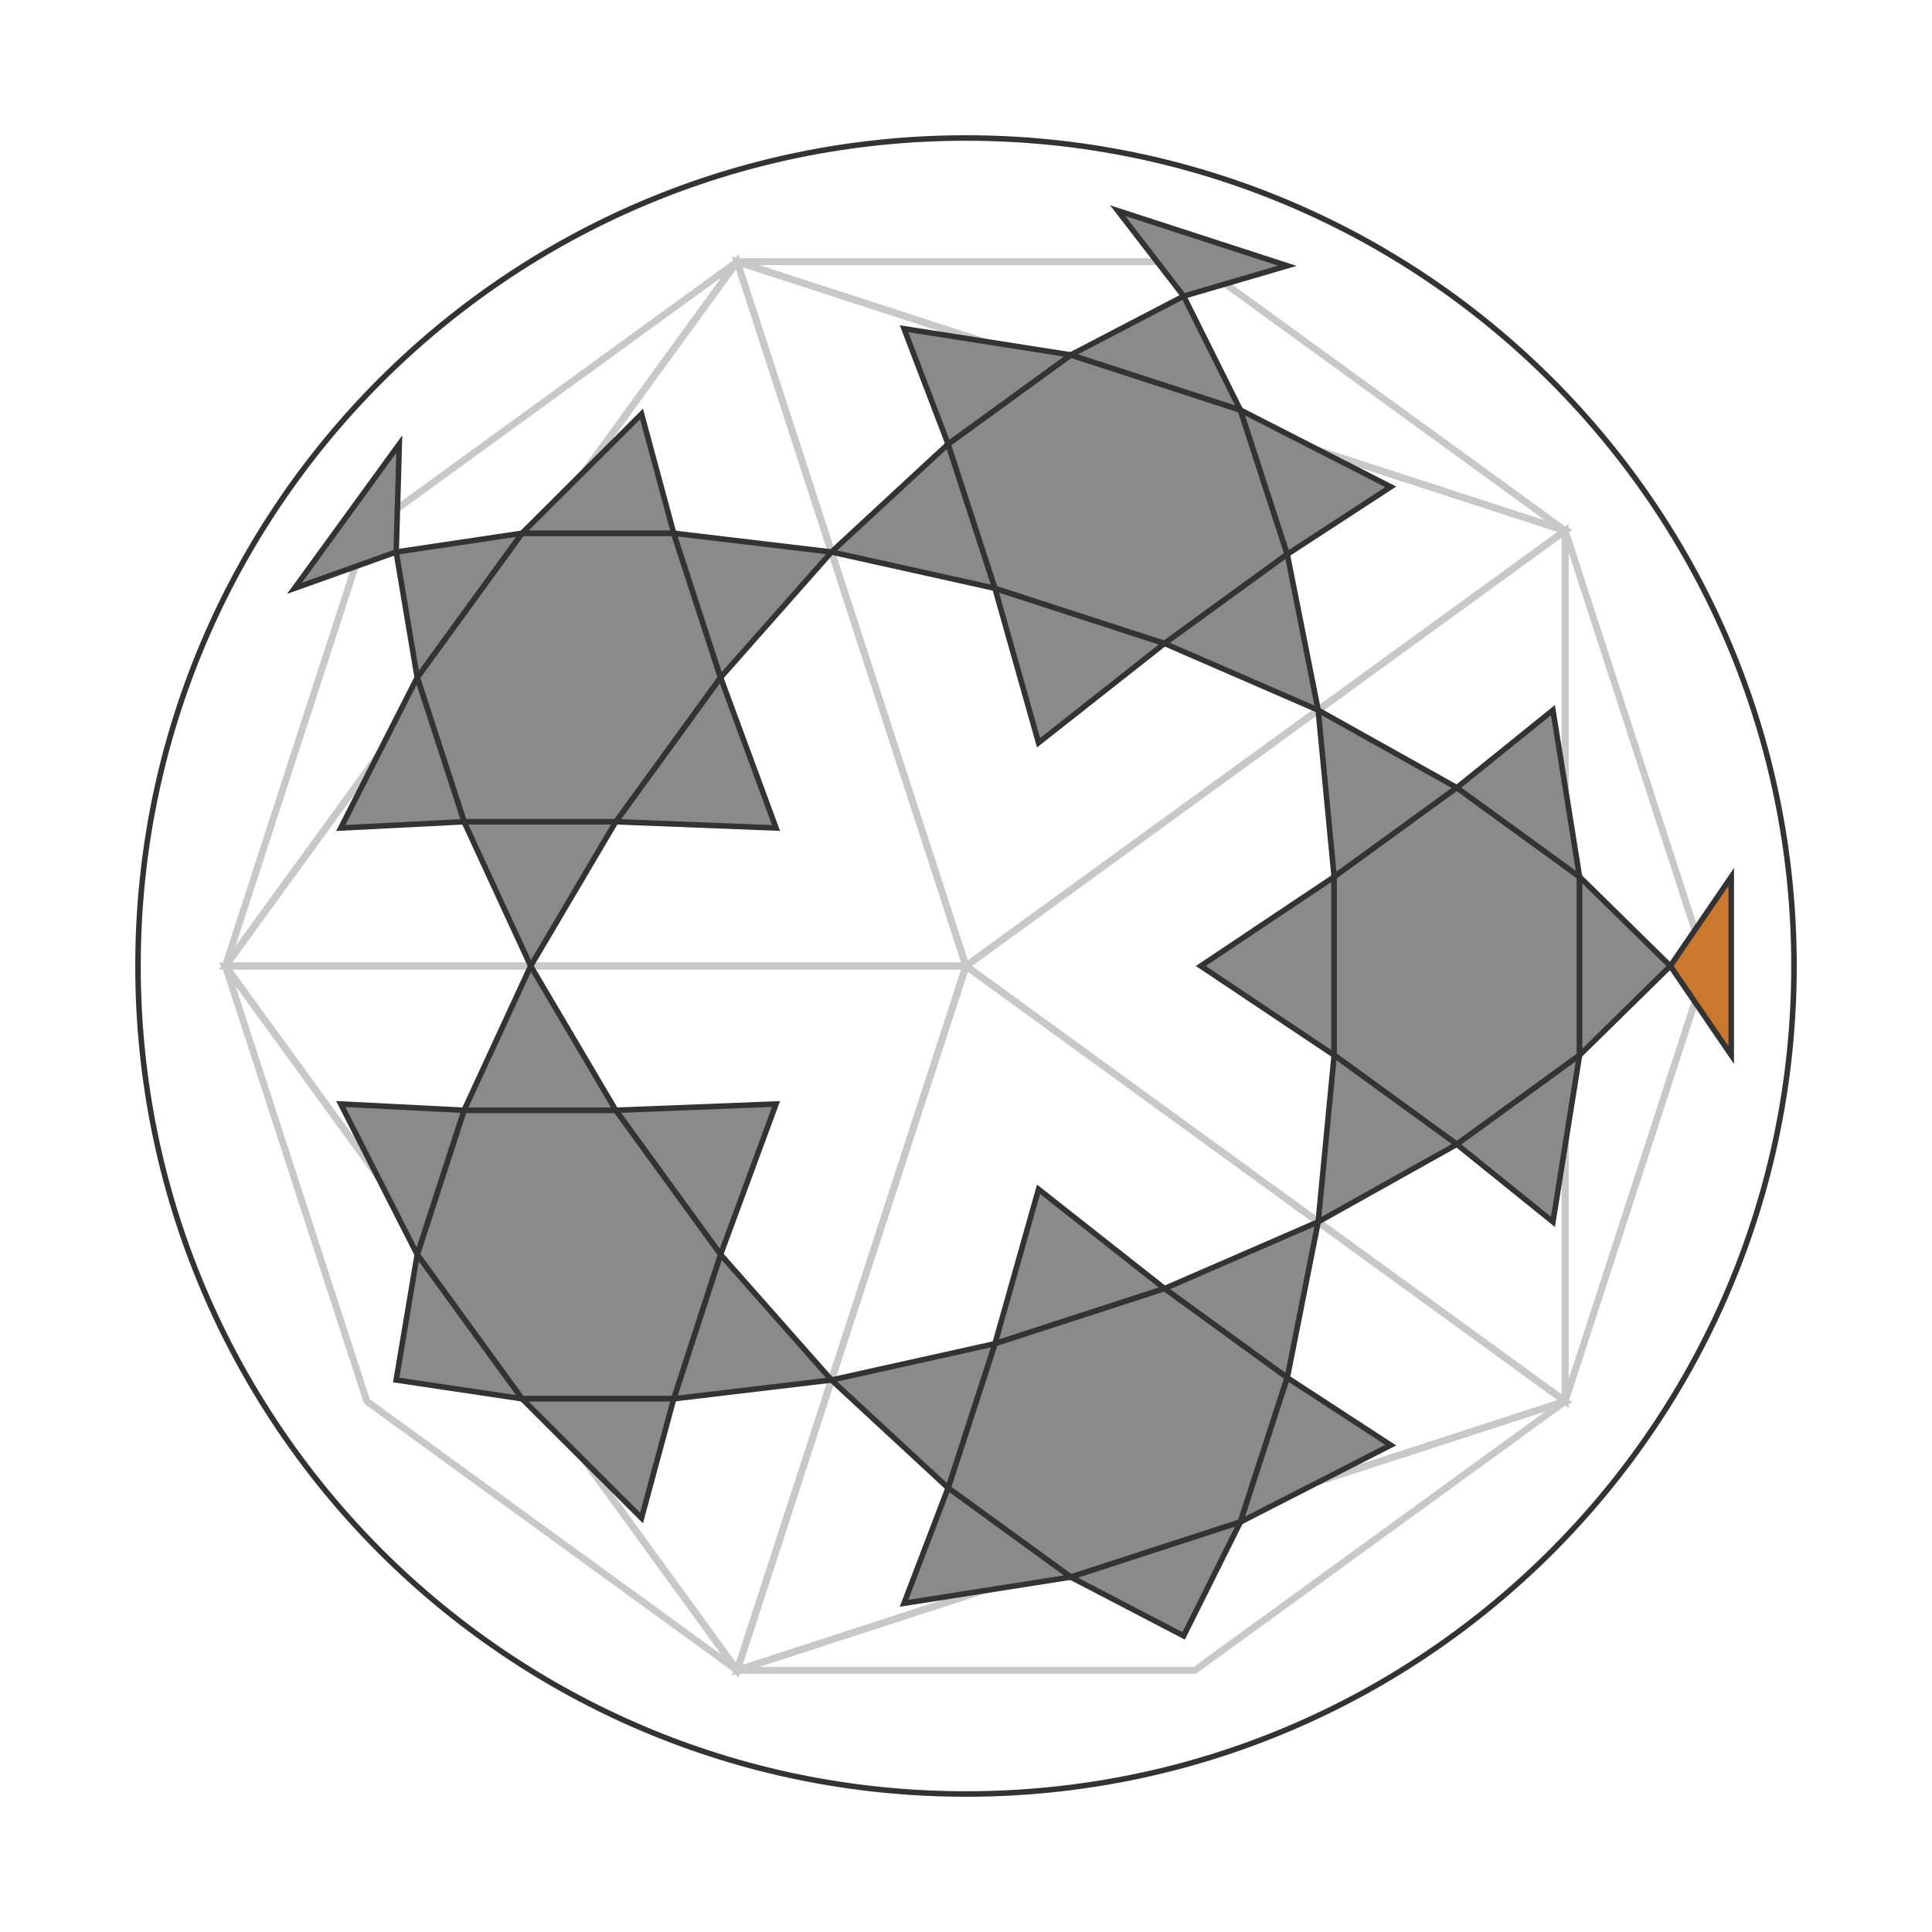
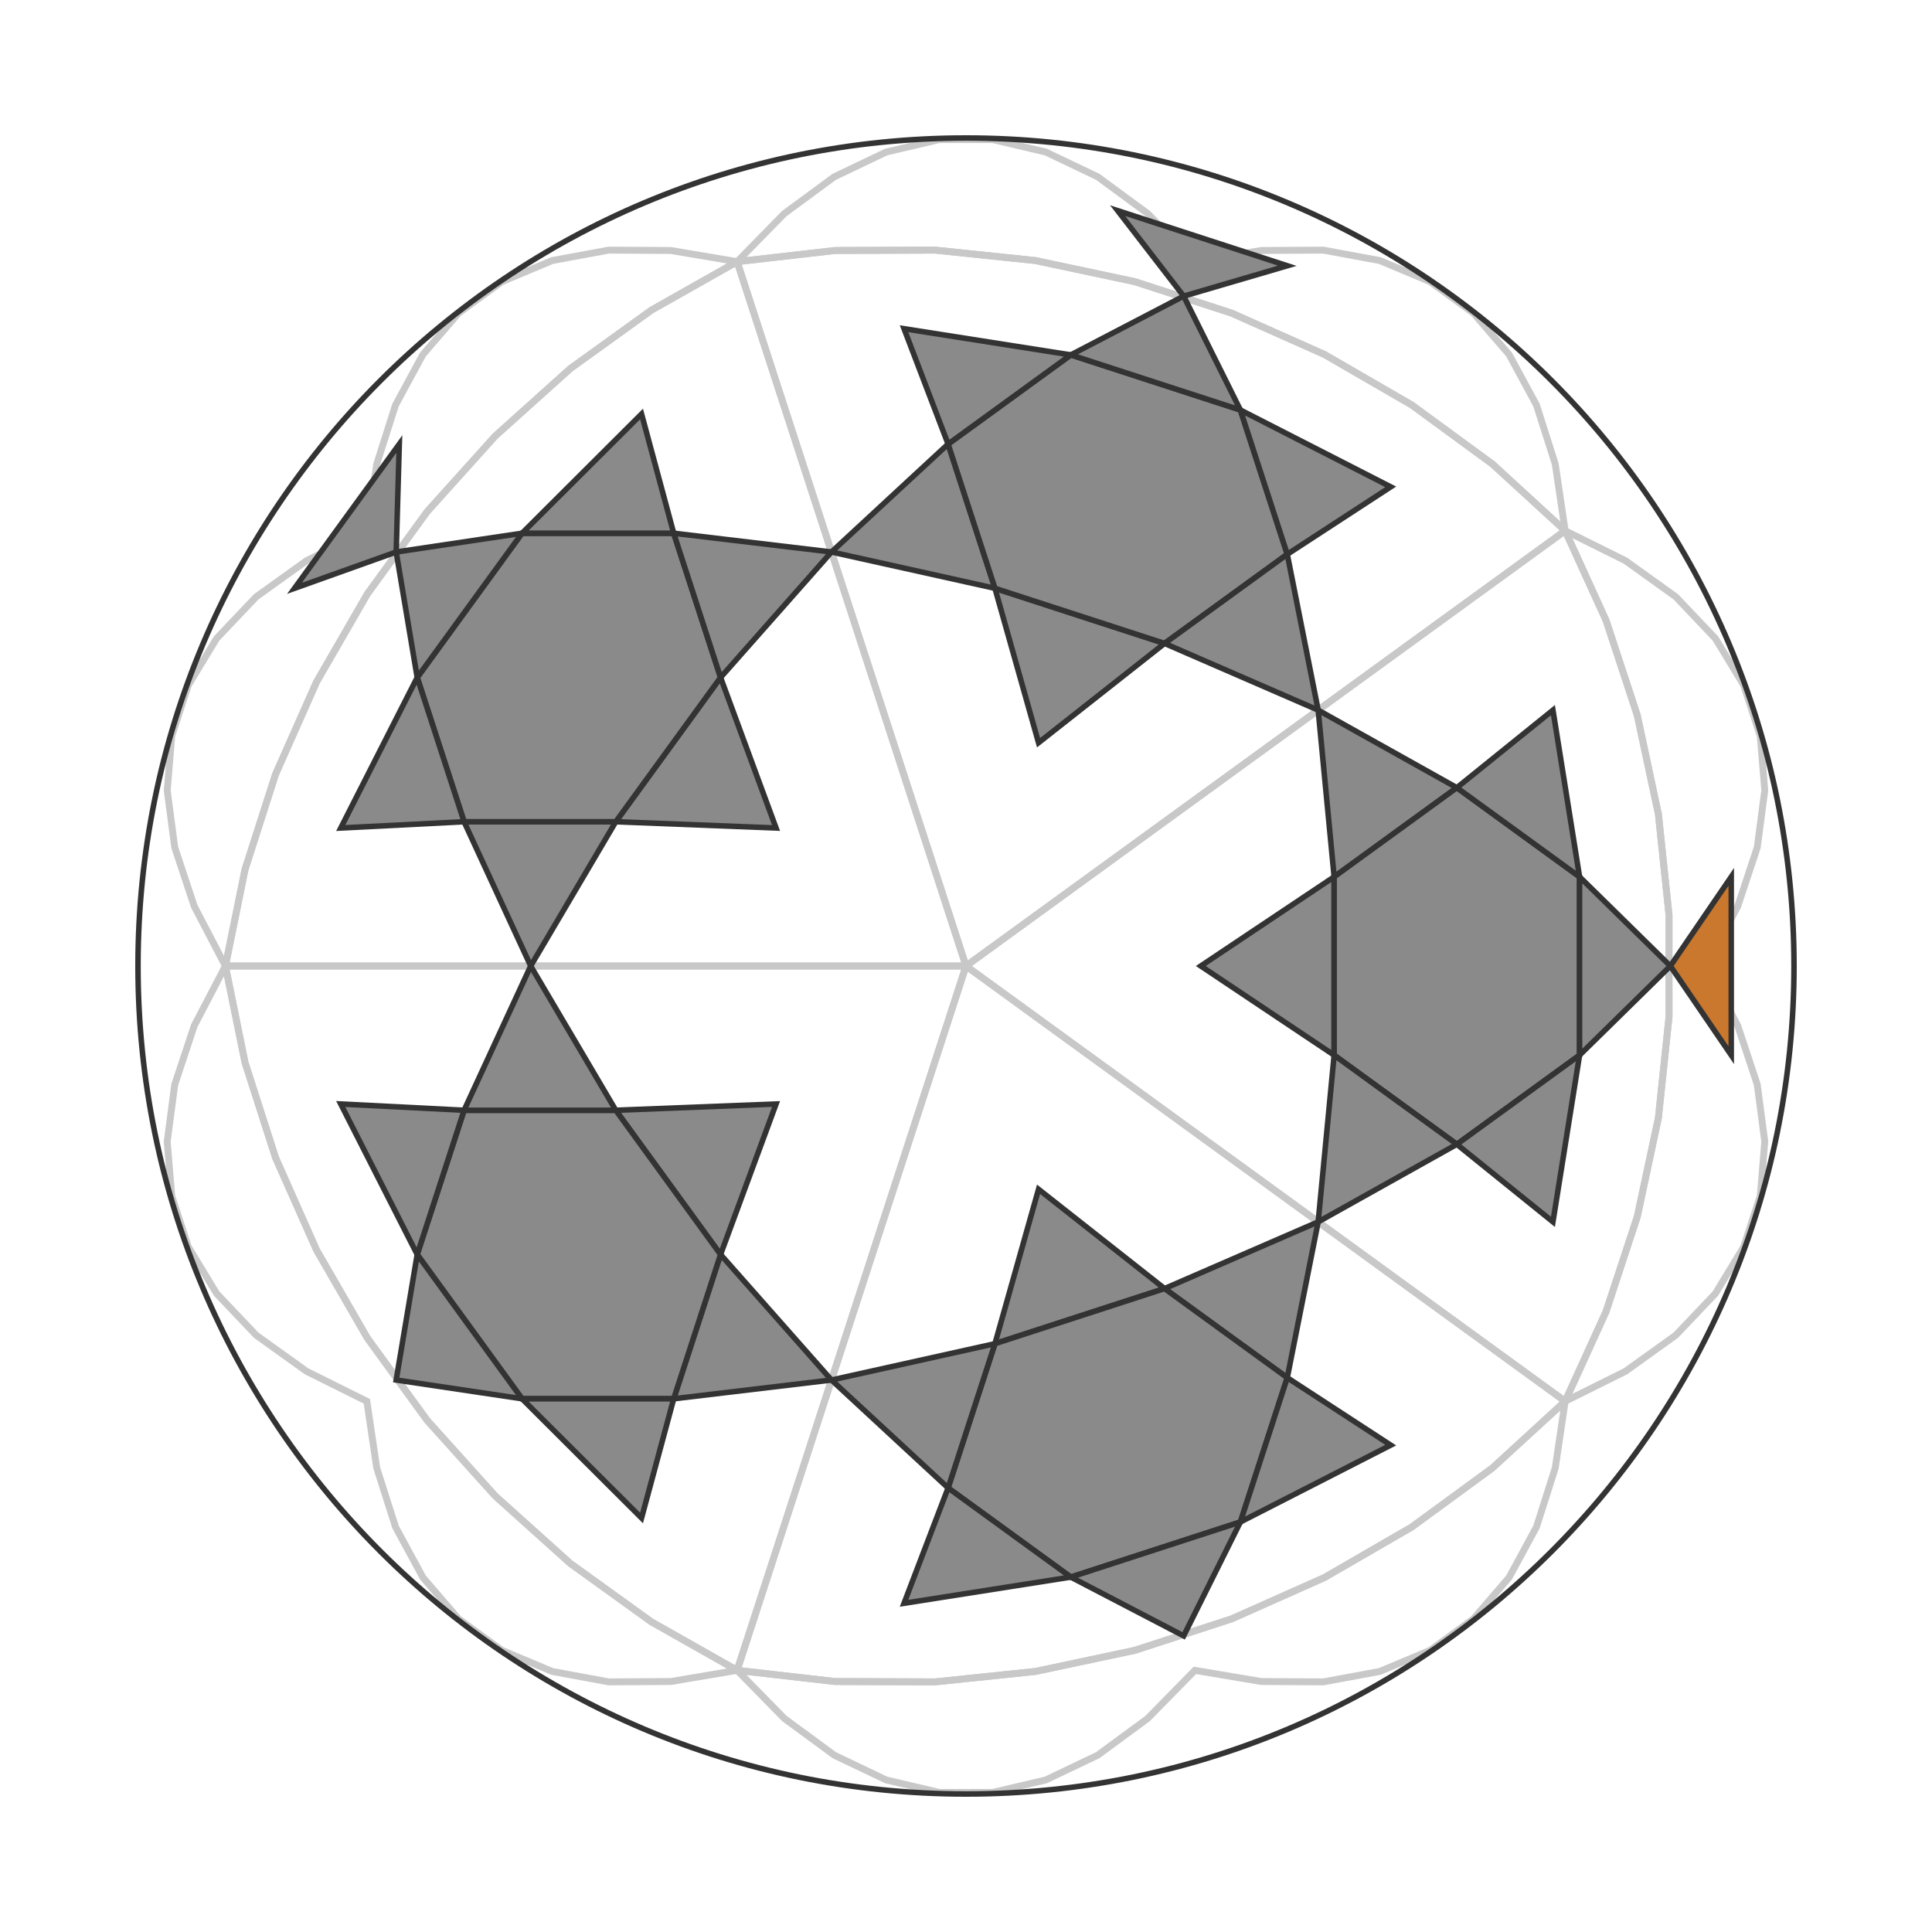
<svg xmlns="http://www.w3.org/2000/svg" viewBox="-70.00 -70.00 140.00 140.00" width="140" height="140" data-orb-view="vertex-5" data-projection="spherical">
  <rect x="-70.00" y="-70.00" width="140.00" height="140.00" fill="#ffffff" pointer-events="none" />
-   <path d="M0,0 L43.416,-31.544 L-16.584,-51.039 L0,0 Z" fill="none" stroke="#c8c8c8" stroke-width="0.5" data-orb-scaffold="true" pointer-events="none" />
-   <path d="M0,0 L-16.584,-51.039 L-53.666,0 L0,0 Z" fill="none" stroke="#c8c8c8" stroke-width="0.5" data-orb-scaffold="true" pointer-events="none" />
-   <path d="M0,0 L-53.666,0 L-16.584,51.039 L0,0 Z" fill="none" stroke="#c8c8c8" stroke-width="0.5" data-orb-scaffold="true" pointer-events="none" />
-   <path d="M0,0 L-16.584,51.039 L43.416,31.544 L0,0 Z" fill="none" stroke="#c8c8c8" stroke-width="0.5" data-orb-scaffold="true" pointer-events="none" />
-   <path d="M0,0 L43.416,31.544 L43.416,-31.544 L0,0 Z" fill="none" stroke="#c8c8c8" stroke-width="0.5" data-orb-scaffold="true" pointer-events="none" />
-   <path d="M-53.666,0 L-16.584,-51.039 L-43.416,-31.544 L-53.666,0 Z" fill="none" stroke="#c8c8c8" stroke-width="0.5" data-orb-scaffold="true" pointer-events="none" />
-   <path d="M-16.584,-51.039 L43.416,-31.544 L16.584,-51.039 L-16.584,-51.039 Z" fill="none" stroke="#c8c8c8" stroke-width="0.5" data-orb-scaffold="true" pointer-events="none" />
-   <path d="M43.416,-31.544 L43.416,31.544 L53.666,0 L43.416,-31.544 Z" fill="none" stroke="#c8c8c8" stroke-width="0.5" data-orb-scaffold="true" pointer-events="none" />
-   <path d="M43.416,31.544 L-16.584,51.039 L16.584,51.039 L43.416,31.544 Z" fill="none" stroke="#c8c8c8" stroke-width="0.5" data-orb-scaffold="true" pointer-events="none" />
-   <path d="M-16.584,51.039 L-53.666,0 L-43.416,31.544 L-16.584,51.039 Z" fill="none" stroke="#c8c8c8" stroke-width="0.5" data-orb-scaffold="true" pointer-events="none" />
+   <path d="M0,0 L5.956,-4.327 L11.823,-8.59 L17.51,-12.722 L22.933,-16.662 L28.009,-20.35 L32.662,-23.731 L36.822,-26.753 L40.425,-29.37 L43.416,-31.544 L38.15,-36.372 L32.306,-40.651 L25.974,-44.315 L19.25,-47.309 L12.235,-49.589 L5.034,-51.119 L-2.242,-51.876 L-9.485,-51.849 L-16.584,-51.039 L-15.441,-47.522 L-14.065,-43.287 L-12.476,-38.397 L-10.699,-32.927 L-8.76,-26.959 L-6.688,-20.584 L-4.516,-13.898 L-2.275,-7.002 L0,0 Z" fill="none" stroke="#c8c8c8" stroke-width="0.5" data-orb-scaffold="true" pointer-events="none" />
+   <path d="M0,0 L-2.275,-7.002 L-4.516,-13.898 L-6.688,-20.584 L-8.76,-26.959 L-10.699,-32.927 L-12.476,-38.397 L-14.065,-43.287 L-15.441,-47.522 L-16.584,-51.039 L-22.803,-47.522 L-28.678,-43.287 L-34.12,-38.397 L-39.045,-32.927 L-43.381,-26.959 L-47.061,-20.584 L-50.03,-13.898 L-52.243,-7.002 L-53.666,0 L-49.968,0 L-45.514,0 L-40.373,0 L-34.622,0 L-28.347,0 L-21.644,0 L-14.614,0 L-7.362,0 L0,0 Z" fill="none" stroke="#c8c8c8" stroke-width="0.5" data-orb-scaffold="true" pointer-events="none" />
+   <path d="M0,0 L-7.362,0 L-14.614,0 L-21.644,0 L-28.347,0 L-34.622,0 L-40.373,0 L-45.514,0 L-49.968,0 L-53.666,0 L-52.243,7.002 L-50.03,13.898 L-47.061,20.584 L-43.381,26.959 L-39.045,32.927 L-34.12,38.397 L-28.678,43.287 L-22.803,47.522 L-16.584,51.039 L-15.441,47.522 L-14.065,43.287 L-12.476,38.397 L-10.699,32.927 L-8.76,26.959 L-6.688,20.584 L-4.516,13.898 L-2.275,7.002 L0,0 Z" fill="none" stroke="#c8c8c8" stroke-width="0.5" data-orb-scaffold="true" pointer-events="none" />
+   <path d="M0,0 L-2.275,7.002 L-4.516,13.898 L-6.688,20.584 L-8.76,26.959 L-10.699,32.927 L-12.476,38.397 L-14.065,43.287 L-15.441,47.522 L-16.584,51.039 L-9.485,51.849 L-2.242,51.876 L5.034,51.119 L12.235,49.589 L19.25,47.309 L25.974,44.315 L32.306,40.651 L38.15,36.372 L43.416,31.544 L40.425,29.37 L36.822,26.753 L32.662,23.731 L28.009,20.35 L22.933,16.662 L17.51,12.722 L11.823,8.59 L5.956,4.327 L0,0 Z" fill="none" stroke="#c8c8c8" stroke-width="0.5" data-orb-scaffold="true" pointer-events="none" />
+   <path d="M0,0 L5.956,4.327 L11.823,8.59 L17.51,12.722 L22.933,16.662 L28.009,20.35 L32.662,23.731 L36.822,26.753 L40.425,29.37 L43.416,31.544 L46.381,25.043 L48.644,18.163 L50.173,11.009 L50.943,3.688 L50.943,-3.688 L50.173,-11.009 L48.644,-18.163 L46.381,-25.043 L43.416,-31.544 L40.425,-29.37 L36.822,-26.753 L32.662,-23.731 L28.009,-20.35 L22.933,-16.662 L17.51,-12.722 L11.823,-8.59 L5.956,-4.327 L0,0 Z" fill="none" stroke="#c8c8c8" stroke-width="0.5" data-orb-scaffold="true" pointer-events="none" />
+   <path d="M-53.666,0 L-52.243,-7.002 L-50.03,-13.898 L-47.061,-20.584 L-43.381,-26.959 L-39.045,-32.927 L-34.12,-38.397 L-28.678,-43.287 L-22.803,-47.522 L-16.584,-51.039 L-21.397,-51.849 L-25.887,-51.876 L-29.986,-51.119 L-33.632,-49.589 L-36.769,-47.309 L-39.351,-44.315 L-41.338,-40.651 L-42.7,-36.372 L-43.416,-31.544 L-47.787,-29.37 L-51.435,-26.753 L-54.306,-23.731 L-56.356,-20.35 L-57.555,-16.662 L-57.883,-12.722 L-57.337,-8.59 L-55.924,-4.327 L-53.666,0 Z" fill="none" stroke="#c8c8c8" stroke-width="0.5" data-orb-scaffold="true" pointer-events="none" />
+   <path d="M-16.584,-51.039 L-9.485,-51.849 L-2.242,-51.876 L5.034,-51.119 L12.235,-49.589 L19.25,-47.309 L25.974,-44.315 L32.306,-40.651 L38.15,-36.372 L43.416,-31.544 L42.7,-36.372 L41.338,-40.651 L39.351,-44.315 L36.769,-47.309 L33.632,-49.589 L29.986,-51.119 L25.887,-51.876 L21.397,-51.849 L16.584,-51.039 L13.166,-54.524 L9.549,-57.185 L5.788,-58.981 L1.939,-59.886 L-1.939,-59.886 L-5.788,-58.981 L-9.549,-57.185 L-13.166,-54.524 L-16.584,-51.039 Z" fill="none" stroke="#c8c8c8" stroke-width="0.5" data-orb-scaffold="true" pointer-events="none" />
+   <path d="M43.416,-31.544 L46.381,-25.043 L48.644,-18.163 L50.173,-11.009 L50.943,-3.688 L50.943,3.688 L50.173,11.009 L48.644,18.163 L46.381,25.043 L43.416,31.544 L47.787,29.37 L51.435,26.753 L54.306,23.731 L56.356,20.35 L57.555,16.662 L57.883,12.722 L57.337,8.59 L55.924,4.327 L53.666,0 L55.924,-4.327 L57.337,-8.59 L57.883,-12.722 L57.555,-16.662 L56.356,-20.35 L54.306,-23.731 L51.435,-26.753 L47.787,-29.37 L43.416,-31.544 Z" fill="none" stroke="#c8c8c8" stroke-width="0.5" data-orb-scaffold="true" pointer-events="none" />
+   <path d="M43.416,31.544 L38.15,36.372 L32.306,40.651 L25.974,44.315 L19.25,47.309 L12.235,49.589 L5.034,51.119 L-2.242,51.876 L-9.485,51.849 L-16.584,51.039 L-13.166,54.524 L-9.549,57.185 L-5.788,58.981 L-1.939,59.886 L1.939,59.886 L5.788,58.981 L9.549,57.185 L13.166,54.524 L16.584,51.039 L21.397,51.849 L25.887,51.876 L29.986,51.119 L33.632,49.589 L36.769,47.309 L39.351,44.315 L41.338,40.651 L42.7,36.372 L43.416,31.544 Z" fill="none" stroke="#c8c8c8" stroke-width="0.5" data-orb-scaffold="true" pointer-events="none" />
+   <path d="M-16.584,51.039 L-22.803,47.522 L-28.678,43.287 L-34.12,38.397 L-39.045,32.927 L-43.381,26.959 L-47.061,20.584 L-50.03,13.898 L-52.243,7.002 L-53.666,0 L-55.924,4.327 L-57.337,8.59 L-57.883,12.722 L-57.555,16.662 L-56.356,20.35 L-54.306,23.731 L-51.435,26.753 L-47.787,29.37 L-43.416,31.544 L-42.7,36.372 L-41.338,40.651 L-39.351,44.315 L-36.769,47.309 L-33.632,49.589 L-29.986,51.119 L-25.887,51.876 L-21.397,51.849 L-16.584,51.039 Z" fill="none" stroke="#c8c8c8" stroke-width="0.5" data-orb-scaffold="true" pointer-events="none" />
  <circle cx="0" cy="0" r="60.00" fill="none" stroke="#333333" stroke-width="0.4" data-orb-silhouette="true" />
  <clipPath id="orb-limb">
    <circle cx="0" cy="0" r="60.00" />
  </clipPath>
  <g clip-path="url(#orb-limb)">
    <path d="M2.099,-27.368 L-9.748,-30 L-1.297,-37.821 L2.099,-27.368 Z" fill="#8a8a8a" stroke="#333333" stroke-width="0.4" data-face-index="0" data-sides="3" data-orb-view="vertex-5" data-projection="spherical" data-orb-base-face="0" />
    <path d="M2.099,-27.368 L14.388,-23.375 L5.257,-16.18 L2.099,-27.368 Z" fill="#8a8a8a" stroke="#333333" stroke-width="0.4" data-face-index="1" data-sides="3" data-orb-view="vertex-5" data-projection="spherical" data-orb-base-face="0" />
    <path d="M14.388,-23.375 L2.099,-27.368 L-1.297,-37.821 L7.595,-44.282 L19.884,-40.289 L23.28,-29.835 L14.388,-23.375 Z" fill="#8a8a8a" stroke="#333333" stroke-width="0.4" data-face-index="2" data-sides="6" data-orb-view="vertex-5" data-projection="spherical" data-orb-base-face="0" />
    <path d="M25.52,-18.541 L14.388,-23.375 L23.28,-29.835 L25.52,-18.541 Z" fill="#8a8a8a" stroke="#333333" stroke-width="0.4" data-face-index="3" data-sides="3" data-orb-view="vertex-5" data-projection="spherical" data-orb-base-face="0" />
    <path d="M30.777,-34.721 L23.28,-29.835 L19.884,-40.289 L30.777,-34.721 Z" fill="#8a8a8a" stroke="#333333" stroke-width="0.4" data-face-index="4" data-sides="3" data-orb-view="vertex-5" data-projection="spherical" data-orb-base-face="0" />
    <path d="M15.772,-48.541 L19.884,-40.289 L7.595,-44.282 L15.772,-48.541 Z" fill="#8a8a8a" stroke="#333333" stroke-width="0.4" data-face-index="5" data-sides="3" data-orb-view="vertex-5" data-projection="spherical" data-orb-base-face="0" />
    <path d="M-4.49,-46.18 L7.595,-44.282 L-1.297,-37.821 L-4.49,-46.18 Z" fill="#8a8a8a" stroke="#333333" stroke-width="0.4" data-face-index="6" data-sides="3" data-orb-view="vertex-5" data-projection="spherical" data-orb-base-face="0" />
    <path d="M-25.379,-10.454 L-31.544,0 L-36.371,-10.454 L-25.379,-10.454 Z" fill="#8a8a8a" stroke="#333333" stroke-width="0.4" data-face-index="7" data-sides="3" data-orb-view="vertex-5" data-projection="spherical" data-orb-base-face="1" />
    <path d="M-25.379,-10.454 L-17.785,-20.907 L-13.764,-10 L-25.379,-10.454 Z" fill="#8a8a8a" stroke="#333333" stroke-width="0.4" data-face-index="8" data-sides="3" data-orb-view="vertex-5" data-projection="spherical" data-orb-base-face="1" />
    <path d="M-17.785,-20.907 L-25.379,-10.454 L-36.371,-10.454 L-39.767,-20.907 L-32.172,-31.36 L-21.181,-31.36 L-17.785,-20.907 Z" fill="#8a8a8a" stroke="#333333" stroke-width="0.4" data-face-index="9" data-sides="6" data-orb-view="vertex-5" data-projection="spherical" data-orb-base-face="1" />
    <path d="M-9.748,-30 L-17.785,-20.907 L-21.181,-31.36 L-9.748,-30 Z" fill="#8a8a8a" stroke="#333333" stroke-width="0.4" data-face-index="10" data-sides="3" data-orb-view="vertex-5" data-projection="spherical" data-orb-base-face="1" />
    <path d="M-23.511,-40 L-21.181,-31.36 L-32.172,-31.36 L-23.511,-40 Z" fill="#8a8a8a" stroke="#333333" stroke-width="0.4" data-face-index="11" data-sides="3" data-orb-view="vertex-5" data-projection="spherical" data-orb-base-face="1" />
    <path d="M-41.291,-30 L-32.172,-31.36 L-39.767,-20.907 L-41.291,-30 Z" fill="#8a8a8a" stroke="#333333" stroke-width="0.4" data-face-index="12" data-sides="3" data-orb-view="vertex-5" data-projection="spherical" data-orb-base-face="1" />
    <path d="M-45.308,-10 L-39.767,-20.907 L-36.371,-10.454 L-45.308,-10 Z" fill="#8a8a8a" stroke="#333333" stroke-width="0.4" data-face-index="13" data-sides="3" data-orb-view="vertex-5" data-projection="spherical" data-orb-base-face="1" />
    <path d="M-17.785,20.907 L-9.748,30 L-21.181,31.36 L-17.785,20.907 Z" fill="#8a8a8a" stroke="#333333" stroke-width="0.4" data-face-index="14" data-sides="3" data-orb-view="vertex-5" data-projection="spherical" data-orb-base-face="2" />
    <path d="M-17.785,20.907 L-25.379,10.454 L-13.764,10 L-17.785,20.907 Z" fill="#8a8a8a" stroke="#333333" stroke-width="0.4" data-face-index="15" data-sides="3" data-orb-view="vertex-5" data-projection="spherical" data-orb-base-face="2" />
    <path d="M-25.379,10.454 L-17.785,20.907 L-21.181,31.36 L-32.172,31.36 L-39.767,20.907 L-36.371,10.454 L-25.379,10.454 Z" fill="#8a8a8a" stroke="#333333" stroke-width="0.4" data-face-index="16" data-sides="6" data-orb-view="vertex-5" data-projection="spherical" data-orb-base-face="2" />
    <path d="M-31.544,-0 L-25.379,10.454 L-36.371,10.454 L-31.544,-0 Z" fill="#8a8a8a" stroke="#333333" stroke-width="0.4" data-face-index="17" data-sides="3" data-orb-view="vertex-5" data-projection="spherical" data-orb-base-face="2" />
    <path d="M-45.308,10 L-36.371,10.454 L-39.767,20.907 L-45.308,10 Z" fill="#8a8a8a" stroke="#333333" stroke-width="0.4" data-face-index="18" data-sides="3" data-orb-view="vertex-5" data-projection="spherical" data-orb-base-face="2" />
    <path d="M-41.291,30 L-39.767,20.907 L-32.172,31.36 L-41.291,30 Z" fill="#8a8a8a" stroke="#333333" stroke-width="0.4" data-face-index="19" data-sides="3" data-orb-view="vertex-5" data-projection="spherical" data-orb-base-face="2" />
    <path d="M-23.511,40 L-32.172,31.36 L-21.181,31.36 L-23.511,40 Z" fill="#8a8a8a" stroke="#333333" stroke-width="0.4" data-face-index="20" data-sides="3" data-orb-view="vertex-5" data-projection="spherical" data-orb-base-face="2" />
    <path d="M14.388,23.375 L25.52,18.541 L23.28,29.835 L14.388,23.375 Z" fill="#8a8a8a" stroke="#333333" stroke-width="0.4" data-face-index="21" data-sides="3" data-orb-view="vertex-5" data-projection="spherical" data-orb-base-face="3" />
    <path d="M14.388,23.375 L2.099,27.368 L5.257,16.18 L14.388,23.375 Z" fill="#8a8a8a" stroke="#333333" stroke-width="0.4" data-face-index="22" data-sides="3" data-orb-view="vertex-5" data-projection="spherical" data-orb-base-face="3" />
    <path d="M2.099,27.368 L14.388,23.375 L23.28,29.835 L19.884,40.289 L7.595,44.282 L-1.297,37.821 L2.099,27.368 Z" fill="#8a8a8a" stroke="#333333" stroke-width="0.4" data-face-index="23" data-sides="6" data-orb-view="vertex-5" data-projection="spherical" data-orb-base-face="3" />
    <path d="M-9.748,30 L2.099,27.368 L-1.297,37.821 L-9.748,30 Z" fill="#8a8a8a" stroke="#333333" stroke-width="0.4" data-face-index="24" data-sides="3" data-orb-view="vertex-5" data-projection="spherical" data-orb-base-face="3" />
    <path d="M-4.49,46.18 L-1.297,37.821 L7.595,44.282 L-4.49,46.18 Z" fill="#8a8a8a" stroke="#333333" stroke-width="0.4" data-face-index="25" data-sides="3" data-orb-view="vertex-5" data-projection="spherical" data-orb-base-face="3" />
    <path d="M15.772,48.541 L7.595,44.282 L19.884,40.289 L15.772,48.541 Z" fill="#8a8a8a" stroke="#333333" stroke-width="0.4" data-face-index="26" data-sides="3" data-orb-view="vertex-5" data-projection="spherical" data-orb-base-face="3" />
    <path d="M30.777,34.721 L19.884,40.289 L23.28,29.835 L30.777,34.721 Z" fill="#8a8a8a" stroke="#333333" stroke-width="0.4" data-face-index="27" data-sides="3" data-orb-view="vertex-5" data-projection="spherical" data-orb-base-face="3" />
    <path d="M26.677,-6.461 L25.52,-18.541 L35.569,-12.921 L26.677,-6.461 Z" fill="#8a8a8a" stroke="#333333" stroke-width="0.4" data-face-index="28" data-sides="3" data-orb-view="vertex-5" data-projection="spherical" data-orb-base-face="4" />
    <path d="M26.677,-6.461 L26.677,6.461 L17.013,0 L26.677,-6.461 Z" fill="#8a8a8a" stroke="#333333" stroke-width="0.4" data-face-index="29" data-sides="3" data-orb-view="vertex-5" data-projection="spherical" data-orb-base-face="4" />
    <path d="M26.677,6.461 L26.677,-6.461 L35.569,-12.921 L44.461,-6.461 L44.461,6.461 L35.569,12.921 L26.677,6.461 Z" fill="#8a8a8a" stroke="#333333" stroke-width="0.4" data-face-index="30" data-sides="6" data-orb-view="vertex-5" data-projection="spherical" data-orb-base-face="4" />
    <path d="M25.52,18.541 L26.677,6.461 L35.569,12.921 L25.52,18.541 Z" fill="#8a8a8a" stroke="#333333" stroke-width="0.4" data-face-index="31" data-sides="3" data-orb-view="vertex-5" data-projection="spherical" data-orb-base-face="4" />
    <path d="M42.532,18.541 L35.569,12.921 L44.461,6.461 L42.532,18.541 Z" fill="#8a8a8a" stroke="#333333" stroke-width="0.4" data-face-index="32" data-sides="3" data-orb-view="vertex-5" data-projection="spherical" data-orb-base-face="4" />
    <path d="M51.039,0 L44.461,6.461 L44.461,-6.461 L51.039,0 Z" fill="#8a8a8a" stroke="#333333" stroke-width="0.4" data-face-index="33" data-sides="3" data-orb-view="vertex-5" data-projection="spherical" data-orb-base-face="4" />
    <path d="M42.532,-18.541 L44.461,-6.461 L35.569,-12.921 L42.532,-18.541 Z" fill="#8a8a8a" stroke="#333333" stroke-width="0.4" data-face-index="34" data-sides="3" data-orb-view="vertex-5" data-projection="spherical" data-orb-base-face="4" />
    <path d="M-41.291,-30 L-48.66,-27.368 L-41.065,-37.821 L-41.291,-30 Z" fill="#8a8a8a" stroke="#333333" stroke-width="0.4" data-face-index="35" data-sides="3" data-orb-view="vertex-5" data-projection="spherical" data-orb-base-face="5" />
    <path d="M15.772,-48.541 L10.991,-54.735 L23.28,-50.742 L15.772,-48.541 Z" fill="#8a8a8a" stroke="#333333" stroke-width="0.4" data-face-index="36" data-sides="3" data-orb-view="vertex-5" data-projection="spherical" data-orb-base-face="6" />
    <path d="M51.039,-0 L55.453,-6.461 L55.453,6.461 L51.039,-0 Z" fill="#c9782e" stroke="#333333" stroke-width="0.4" data-face-index="37" data-sides="3" data-orb-view="vertex-5" data-projection="spherical" data-orb-base-face="7" data-orb-highlight="true" />
  </g>
</svg>
